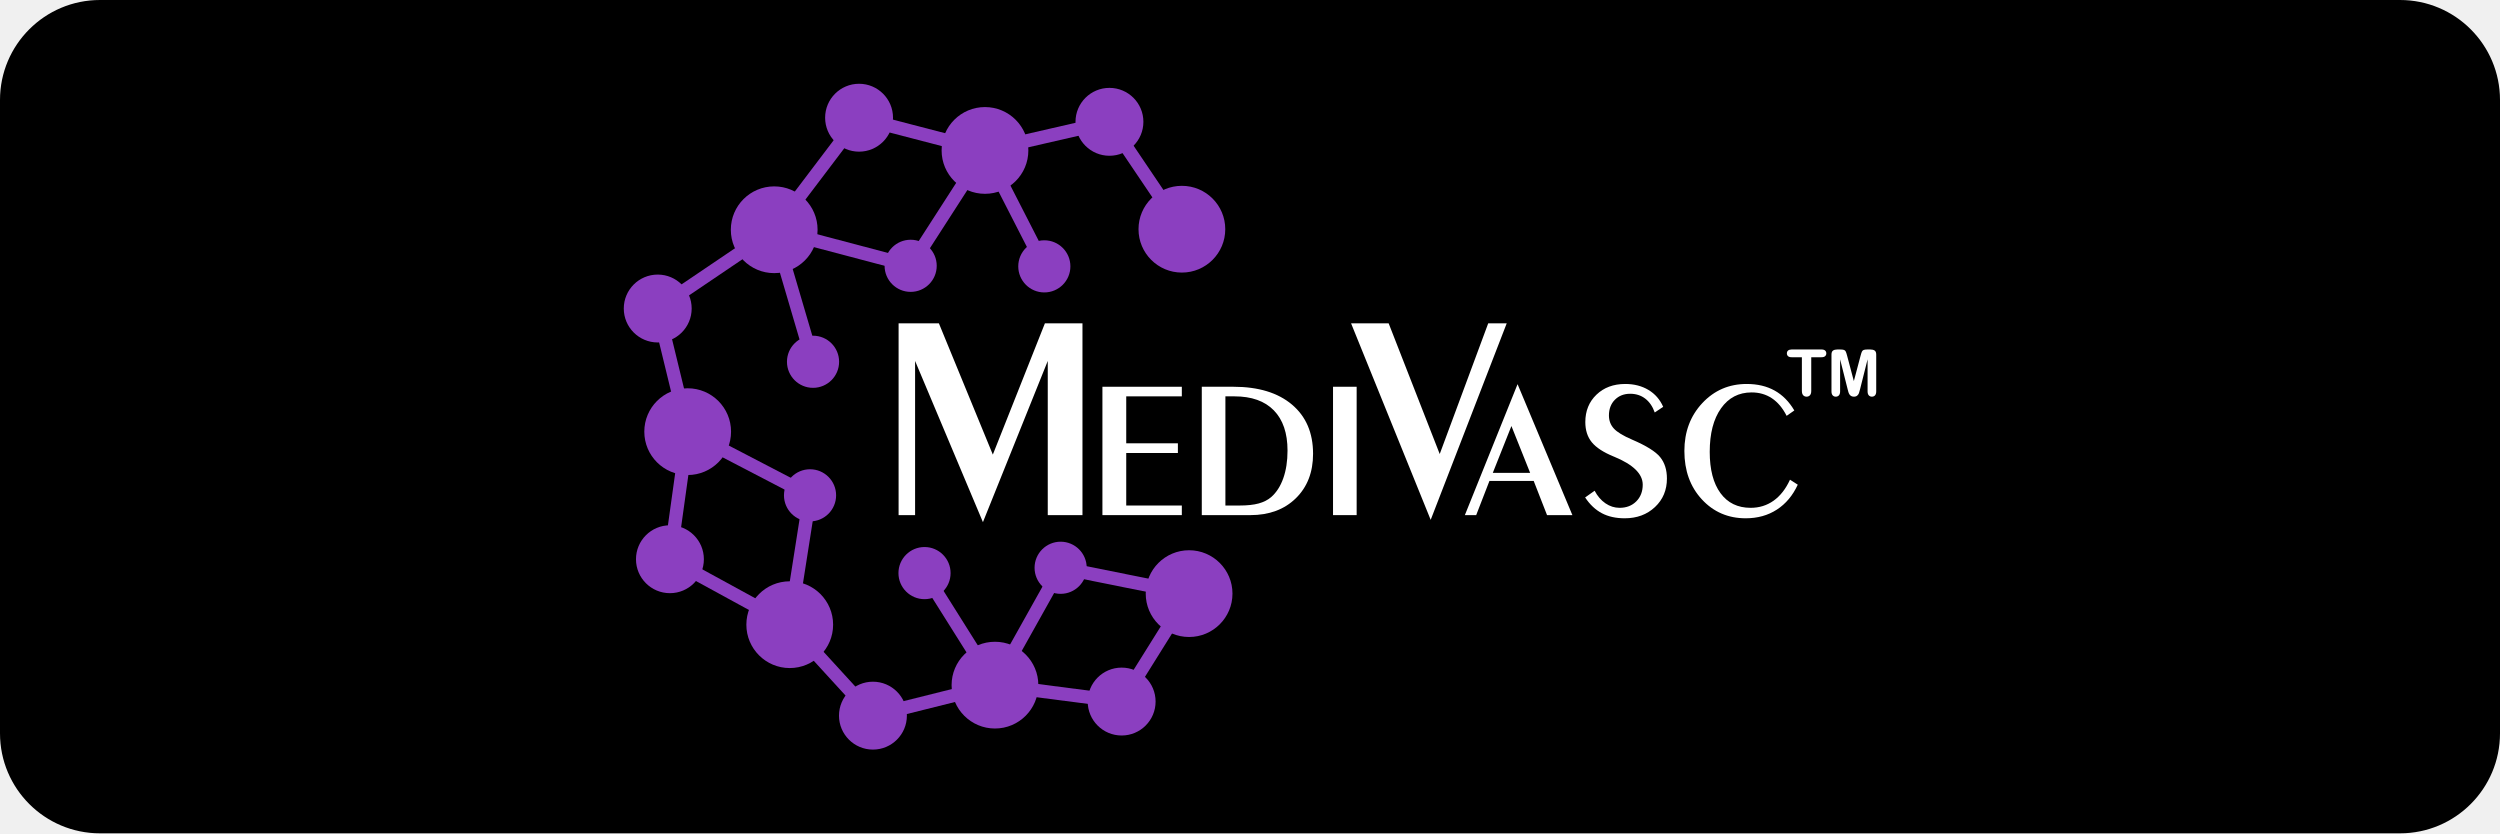
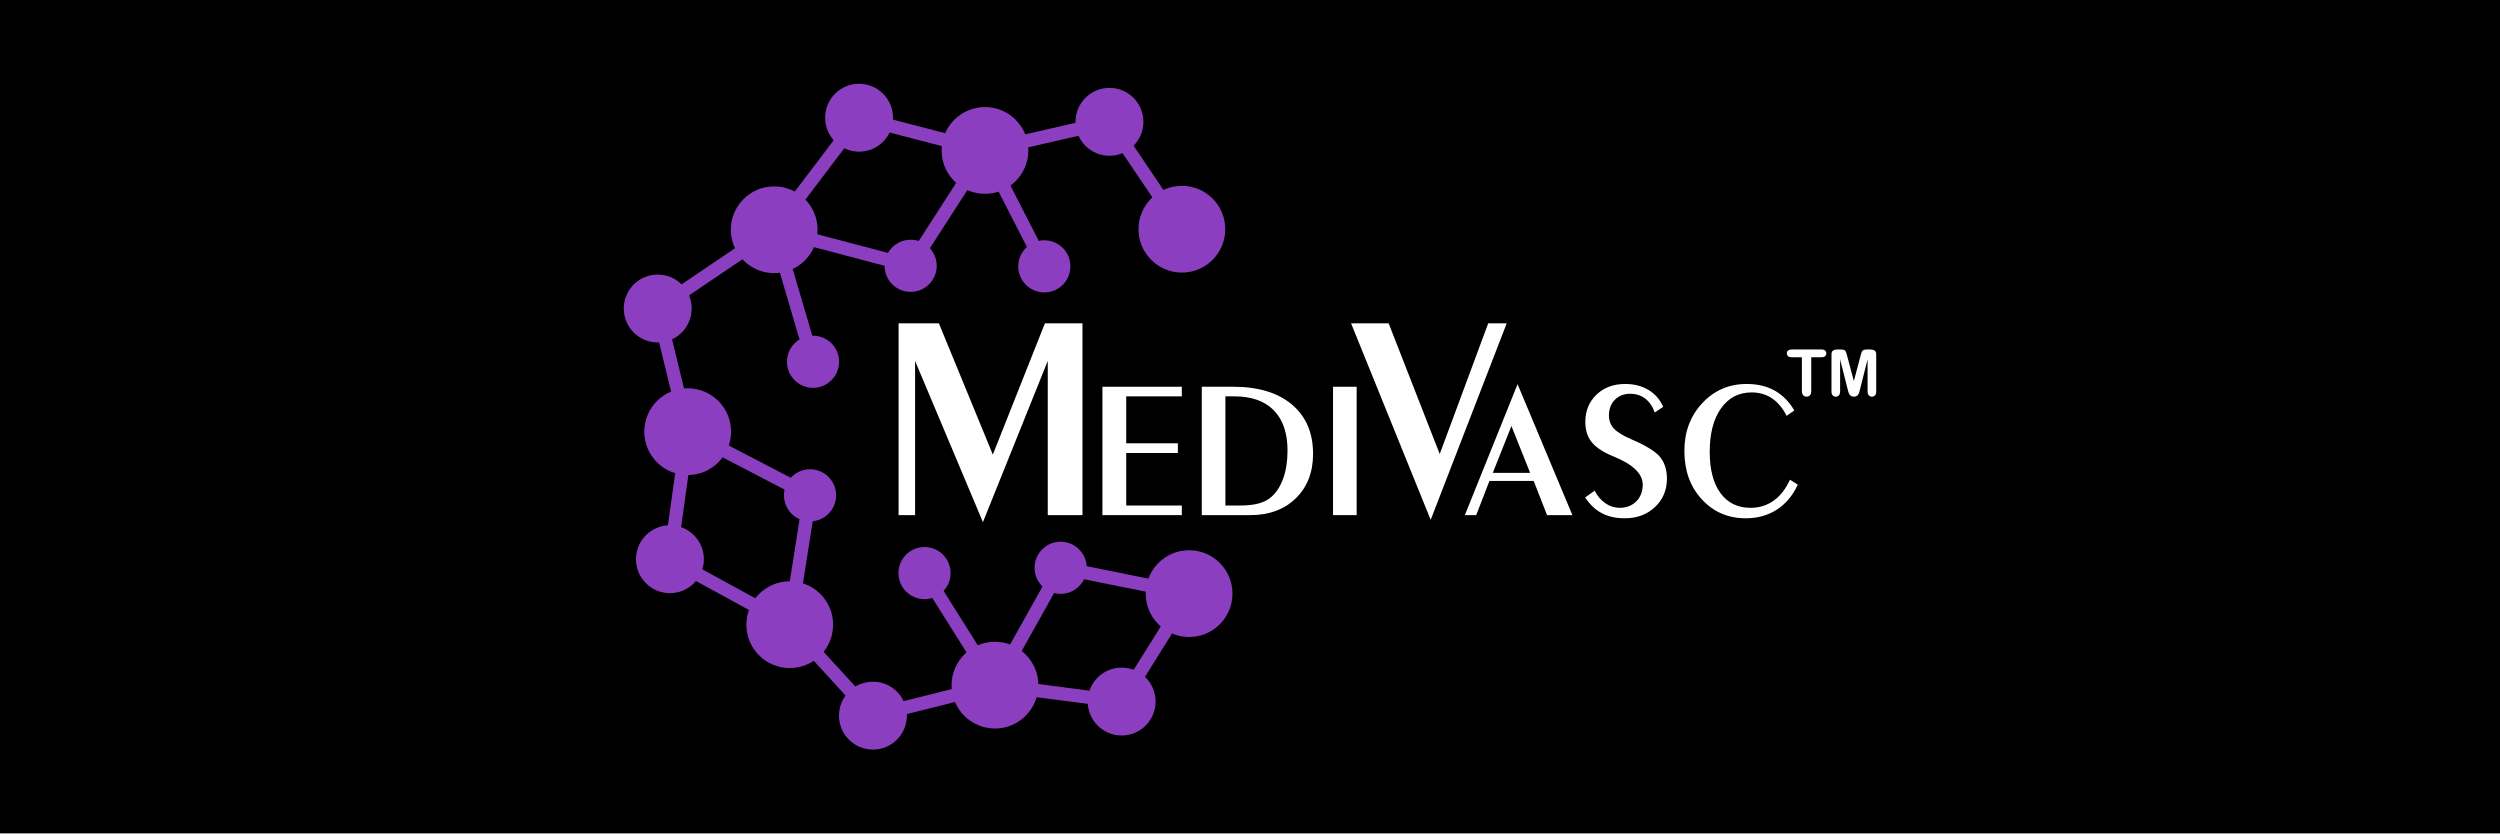
<svg xmlns="http://www.w3.org/2000/svg" width="75.0mm" height="25.0mm" viewBox="0 0 75.0 25.0">
-   <rect x="0" y="0" width="75.0" height="25.0" rx="3.0" ry="3.0" fill="#000000" />
+   <rect x="0" y="0" width="75.0" height="25.0" rx="0.0" ry="0.0" fill="#000000" />
  <g transform="translate(18.6502,2.4332) scale(0.03328)">
    <g stroke="#8B3FC0" stroke-width="12.0">
      <line x1="214.0" y1="33.0" x2="327.5" y2="62.5" />
      <line x1="214.0" y1="33.0" x2="137.5" y2="134.0" />
      <line x1="439.7" y1="36.7" x2="327.5" y2="62.5" />
      <line x1="439.7" y1="36.7" x2="505.0" y2="133.5" />
      <line x1="327.5" y1="62.5" x2="260.5" y2="166.5" />
      <line x1="327.5" y1="62.5" x2="381.0" y2="167.0" />
      <line x1="137.5" y1="134.0" x2="260.5" y2="166.5" />
      <line x1="137.5" y1="134.0" x2="32.5" y2="205.0" />
      <line x1="137.5" y1="134.0" x2="172.5" y2="253.0" />
      <line x1="32.5" y1="205.0" x2="59.5" y2="316.0" />
      <line x1="59.5" y1="316.0" x2="169.8" y2="373.4" />
      <line x1="59.5" y1="316.0" x2="43.5" y2="431.0" />
      <line x1="169.8" y1="373.4" x2="151.5" y2="490.0" />
      <line x1="43.5" y1="431.0" x2="151.5" y2="490.0" />
      <line x1="273.0" y1="443.5" x2="336.5" y2="544.5" />
      <line x1="395.7" y1="438.7" x2="511.5" y2="462.0" />
      <line x1="395.7" y1="438.7" x2="336.5" y2="544.5" />
      <line x1="511.5" y1="462.0" x2="450.7" y2="559.3" />
      <line x1="151.5" y1="490.0" x2="226.5" y2="572.0" />
      <line x1="336.5" y1="544.5" x2="450.7" y2="559.3" />
      <line x1="336.5" y1="544.5" x2="226.5" y2="572.0" />
    </g>
    <g fill="#8B3FC0">
      <circle cx="214.0" cy="33.0" r="30.6" />
      <circle cx="439.7" cy="36.7" r="30.6" />
      <circle cx="327.5" cy="62.5" r="39.1" />
      <circle cx="137.5" cy="134.0" r="39.1" />
      <circle cx="505.0" cy="133.5" r="39.1" />
      <circle cx="260.5" cy="166.5" r="23.5" />
      <circle cx="381.0" cy="167.0" r="23.5" />
      <circle cx="32.5" cy="205.0" r="30.6" />
      <circle cx="172.5" cy="253.0" r="23.5" />
      <circle cx="59.5" cy="316.0" r="39.1" />
      <circle cx="169.8" cy="373.4" r="23.5" />
      <circle cx="43.5" cy="431.0" r="30.6" />
      <circle cx="273.0" cy="443.5" r="23.5" />
      <circle cx="395.7" cy="438.7" r="23.5" />
      <circle cx="511.5" cy="462.0" r="39.1" />
      <circle cx="151.5" cy="490.0" r="39.1" />
      <circle cx="336.5" cy="544.5" r="39.1" />
      <circle cx="450.7" cy="559.3" r="30.6" />
      <circle cx="226.5" cy="572.0" r="30.6" />
    </g>
    <g fill="#FFFFFF">
      <g transform="translate(227.910,391.24) scale(0.12929,-0.12929)">
        <path d="M168 0V1337H449L825 422L1188 1337H1450V0H1208V1075L756 -49L283 1075V0Z" />
      </g>
      <g transform="translate(418.480,391.24) scale(0.08655,-0.08655)">
        <path d="M172 0V1337H999V1237H420V748H958V647H420V100H999V0Z" />
      </g>
      <g transform="translate(508.050,391.24) scale(0.08655,-0.08655)">
        <path d="M418 1237V100H565Q686 100 764.5 121.5Q843 143 895 188Q977 260 1021.0 384.5Q1065 509 1065 672Q1065 945 922.5 1091.0Q780 1237 512 1237ZM172 0V1337H500Q891 1337 1111.0 1151.5Q1331 966 1331 639Q1331 351 1151.5 175.5Q972 0 678 0Z" />
      </g>
      <g transform="translate(625.840,391.24) scale(0.08655,-0.08655)">
        <path d="M424 0H178V1337H424Z" />
      </g>
      <g transform="translate(660.110,391.24) scale(0.12929,-0.12929)">
        <path d="M535 -33 -20 1337H242L598 426L936 1337H1065Z" />
      </g>
      <g transform="translate(761.120,391.24) scale(0.08655,-0.08655)">
        <path d="M279 440H668L473 928ZM-12 0 537 1364 1108 0H844L705 356H244L106 0Z" />
      </g>
      <g transform="translate(859.840,391.24) scale(0.08655,-0.08655)">
        <path d="M199 254Q243 170 311.5 123.0Q380 76 459 76Q566 76 633.0 143.5Q700 211 700 317Q700 486 401 609L398 610Q237 676 169.5 759.0Q102 842 102 969Q102 1143 218.0 1254.5Q334 1366 518 1366Q656 1366 759.5 1304.0Q863 1242 913 1128L825 1069Q792 1163 726.0 1213.5Q660 1264 569 1264Q472 1264 410.0 1201.5Q348 1139 348 1038Q348 958 399.0 902.0Q450 846 590 786Q811 691 881.5 604.0Q952 517 952 381Q952 201 827.5 84.0Q703 -33 512 -33Q374 -33 274.0 20.0Q174 73 100 184Z" />
      </g>
      <g transform="translate(951.390,391.24) scale(0.08655,-0.08655)">
        <path d="M1257 317Q1179 148 1039.5 57.5Q900 -33 715 -33Q440 -33 258.0 164.0Q76 361 76 668Q76 967 262.5 1166.5Q449 1366 725 1366Q893 1366 1016.5 1297.0Q1140 1228 1221 1090L1141 1034Q1079 1156 987.5 1217.0Q896 1278 776 1278Q575 1278 457.5 1112.0Q340 946 340 659Q340 382 452.0 229.0Q564 76 766 76Q901 76 1005.5 150.5Q1110 225 1176 369Z" />
      </g>
    </g>
    <g fill="#FFFFFF">
      <g transform="translate(1049.850,283.75) scale(0.02853,-0.02853)">
        <path d="M1112 1221H788V156Q788 64 747.0 19.5Q706 -25 641 -25Q575 -25 533.5 20.0Q492 65 492 156V1221H168Q92 1221 55.0 1254.5Q18 1288 18 1343Q18 1400 56.5 1433.0Q95 1466 168 1466H1112Q1189 1466 1226.5 1432.0Q1264 1398 1264 1343Q1264 1288 1226.0 1254.5Q1188 1221 1112 1221Z" />
      </g>
      <g transform="translate(1086.370,283.75) scale(0.02853,-0.02853)">
        <path d="M655 221 420 1155V143Q420 59 382.5 17.0Q345 -25 283 -25Q223 -25 185.0 16.5Q147 58 147 143V1303Q147 1399 197.0 1432.5Q247 1466 332 1466H424Q507 1466 544.5 1451.0Q582 1436 600.0 1397.0Q618 1358 641 1270L854 467L1067 1270Q1090 1358 1108.0 1397.0Q1126 1436 1163.5 1451.0Q1201 1466 1284 1466H1376Q1461 1466 1511.0 1432.5Q1561 1399 1561 1303V143Q1561 59 1523.5 17.0Q1486 -25 1423 -25Q1364 -25 1326.0 17.0Q1288 59 1288 143V1155L1053 221Q1030 130 1015.5 87.5Q1001 45 962.0 10.0Q923 -25 854 -25Q802 -25 766.0 -2.5Q730 20 710.0 55.0Q690 90 678.5 132.5Q667 175 655 221Z" />
      </g>
    </g>
  </g>
</svg>
